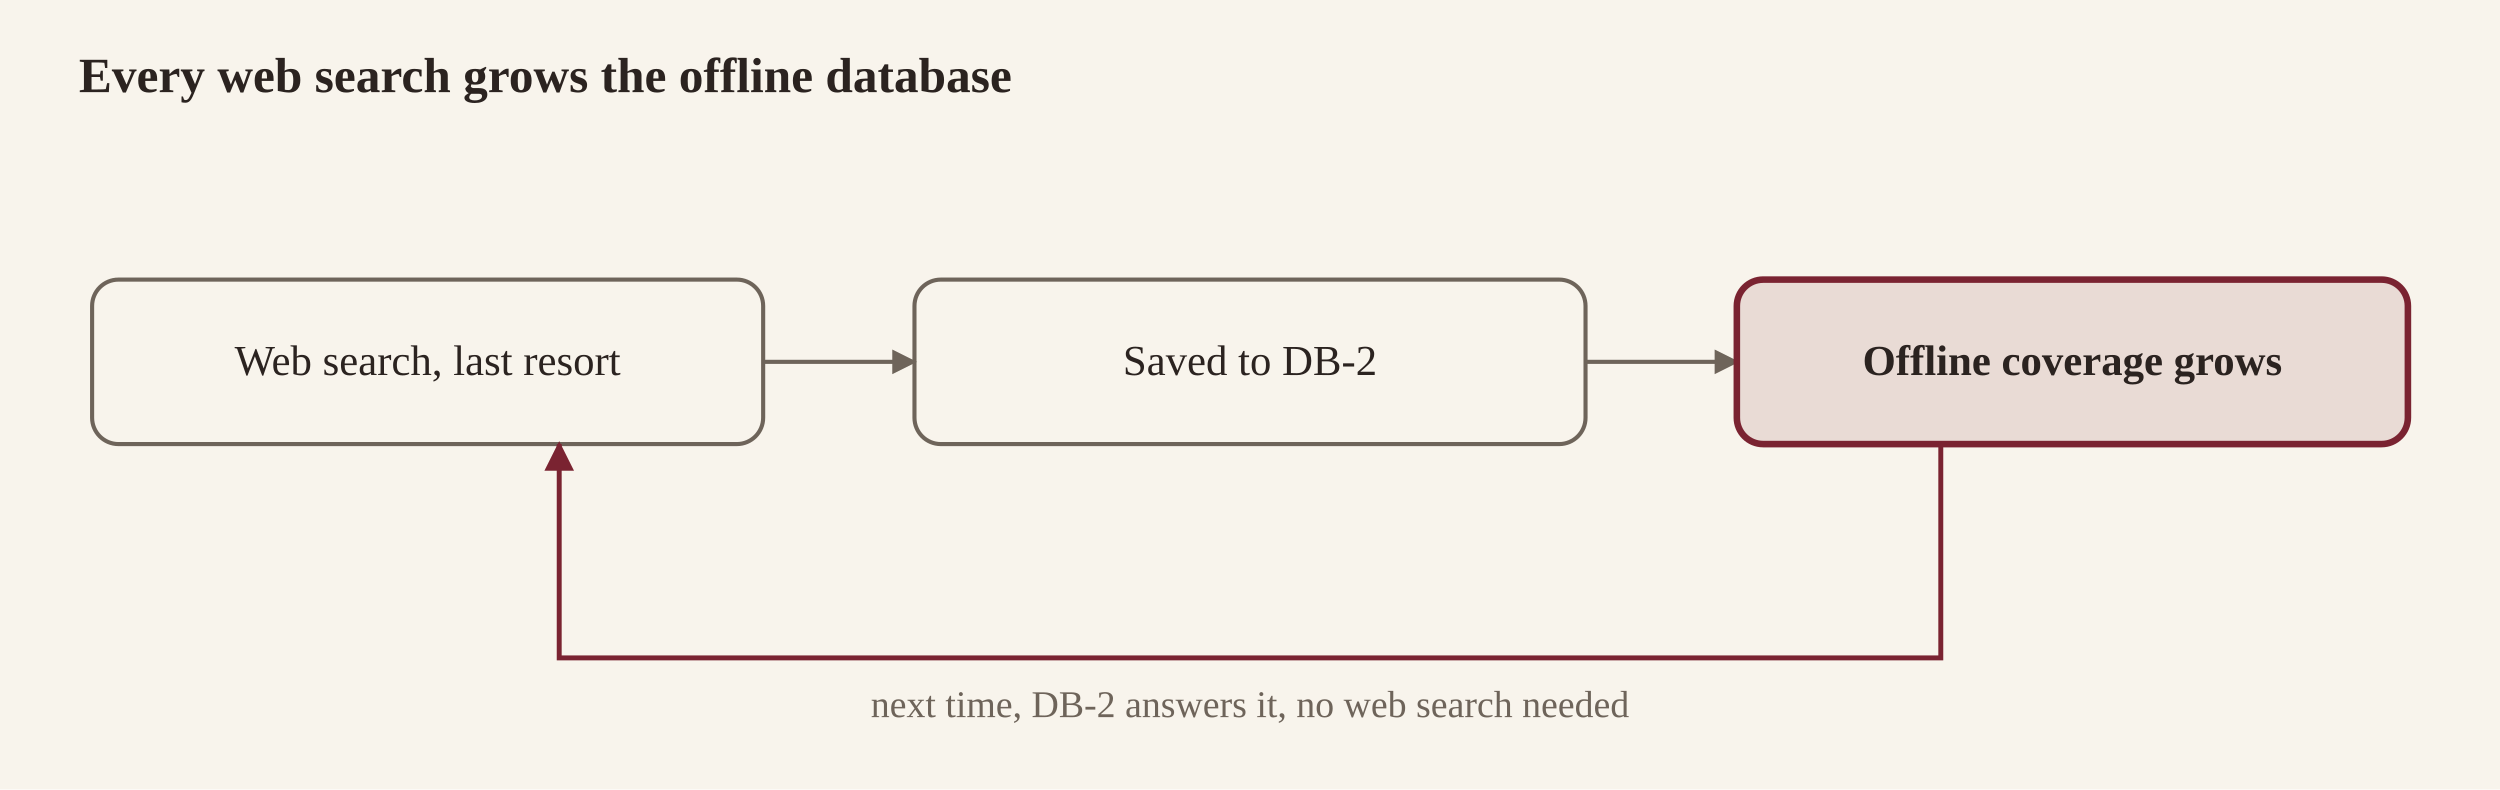
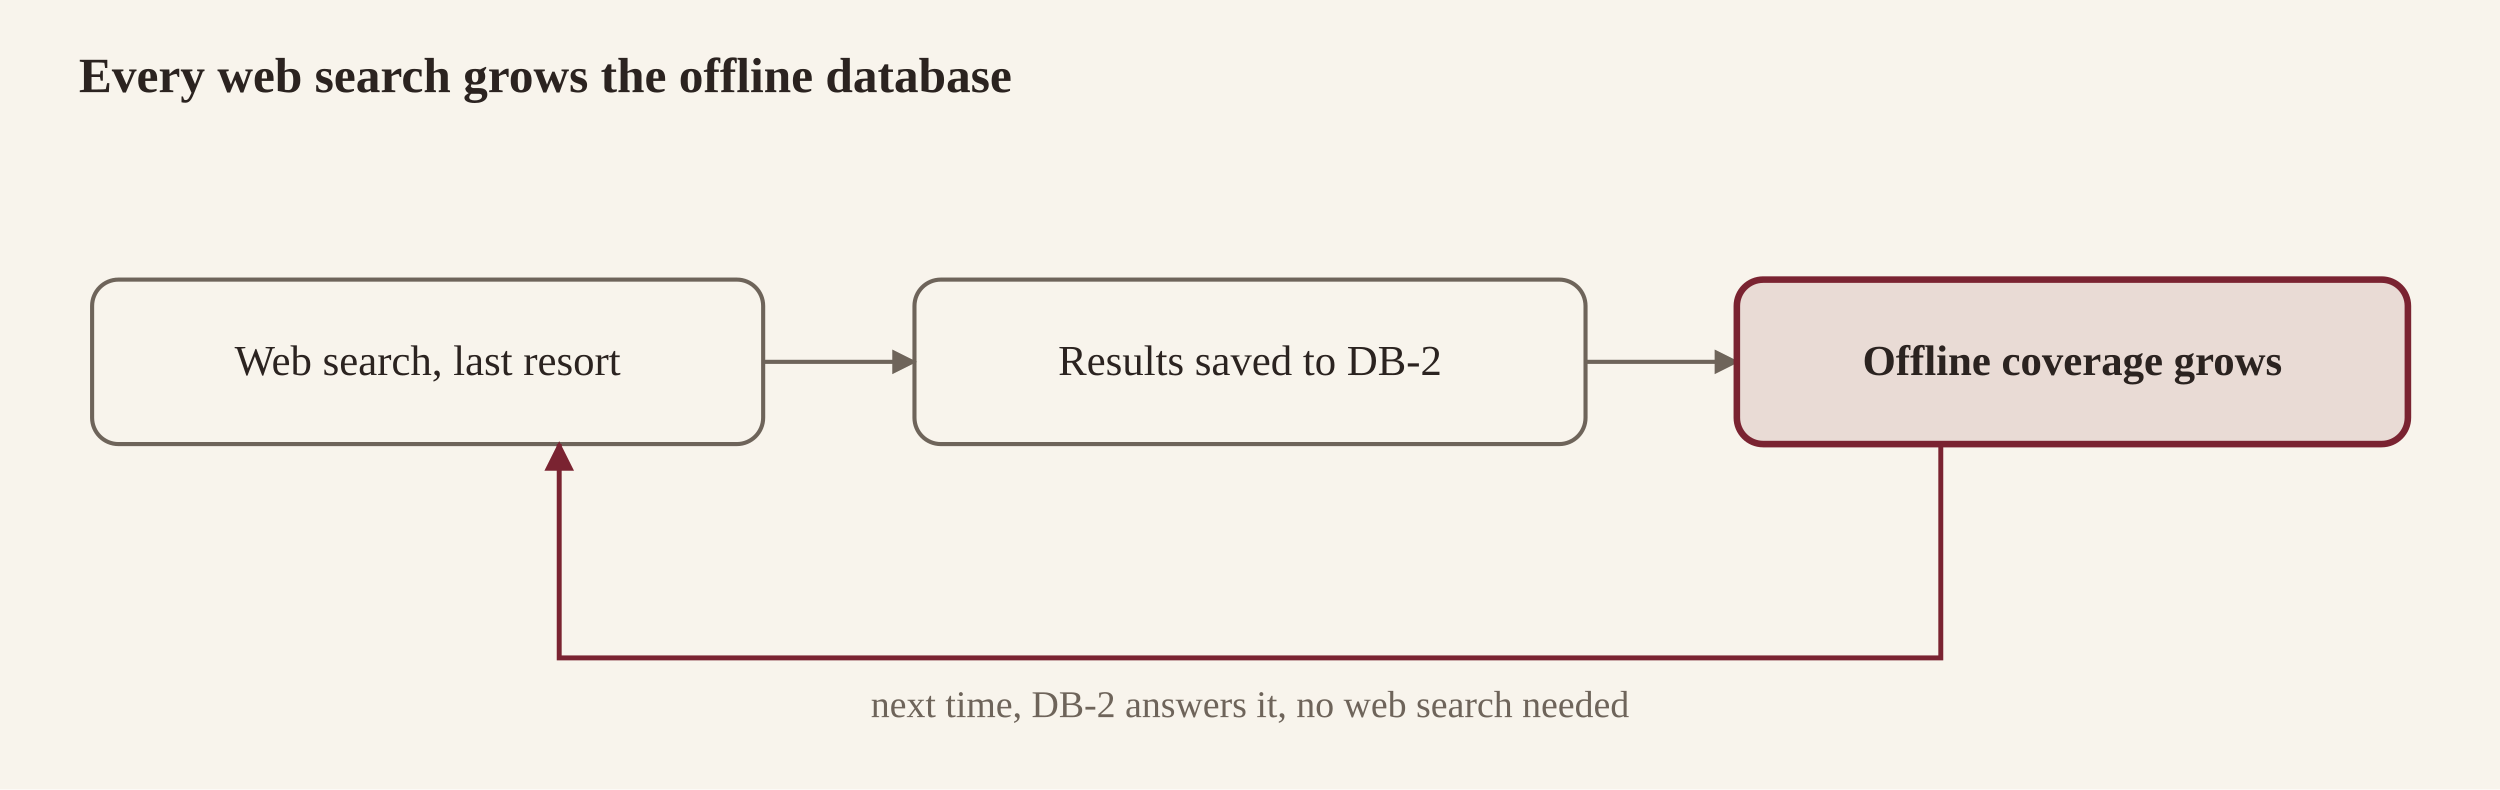
<svg xmlns="http://www.w3.org/2000/svg" width="760" height="240" font-family="Georgia, 'Times New Roman', serif" viewBox="0 0 760 240" role="img" aria-label="Every web search result grows the offline database" font-size="13">
  <rect width="100%" height="100%" fill="#F8F4EC" />
  <defs>
    <marker id="cache-arrow" viewBox="0 0 10 10" refX="9" refY="5" markerWidth="6" markerHeight="6" orient="auto-start-reverse">
      <path d="M0 0L10 5L0 10z" fill="#6E645A" />
    </marker>
    <marker id="cache-arrow-accent" viewBox="0 0 10 10" refX="9" refY="5" markerWidth="6" markerHeight="6" orient="auto-start-reverse">
      <path d="M0 0L10 5L0 10z" fill="#7A2331" />
    </marker>
  </defs>
  <text x="24" y="28" font-size="15" font-weight="600" fill="#2B2320">Every web search grows the offline database</text>
  <g fill="none" stroke="#6E645A" stroke-width="1.25">
    <path d="M232 110H278" marker-end="url(#cache-arrow)" />
    <path d="M482 110H528" marker-end="url(#cache-arrow)" />
  </g>
  <g>
    <rect x="28" y="85" width="204" height="50" rx="8" fill="none" fill-opacity="1" stroke="#6E645A" stroke-width="1.25" />
    <text x="130" y="114" text-anchor="middle" fill="#2B2320">Web search, last resort</text>
  </g>
  <g>
    <rect x="278" y="85" width="204" height="50" rx="8" fill="none" fill-opacity="1" stroke="#6E645A" stroke-width="1.25" />
-     <text x="380" y="114" text-anchor="middle" fill="#2B2320">Saved to DB-2</text>
+     <text x="380" y="114" text-anchor="middle" fill="#2B2320">Results saved to DB-2</text>
  </g>
  <g>
    <rect x="528" y="85" width="204" height="50" rx="8" fill="#7A2331" fill-opacity="0.12" stroke="#7A2331" stroke-width="2" />
    <text x="630" y="114" text-anchor="middle" font-weight="600" fill="#2B2320">Offline coverage grows</text>
  </g>
  <path d="M590 135V200H170V135" fill="none" stroke="#7A2331" stroke-width="1.5" marker-end="url(#cache-arrow-accent)" />
  <text x="380" y="218" text-anchor="middle" font-size="11.5" fill="#6E645A">next time, DB-2 answers it, no web search needed</text>
</svg>
